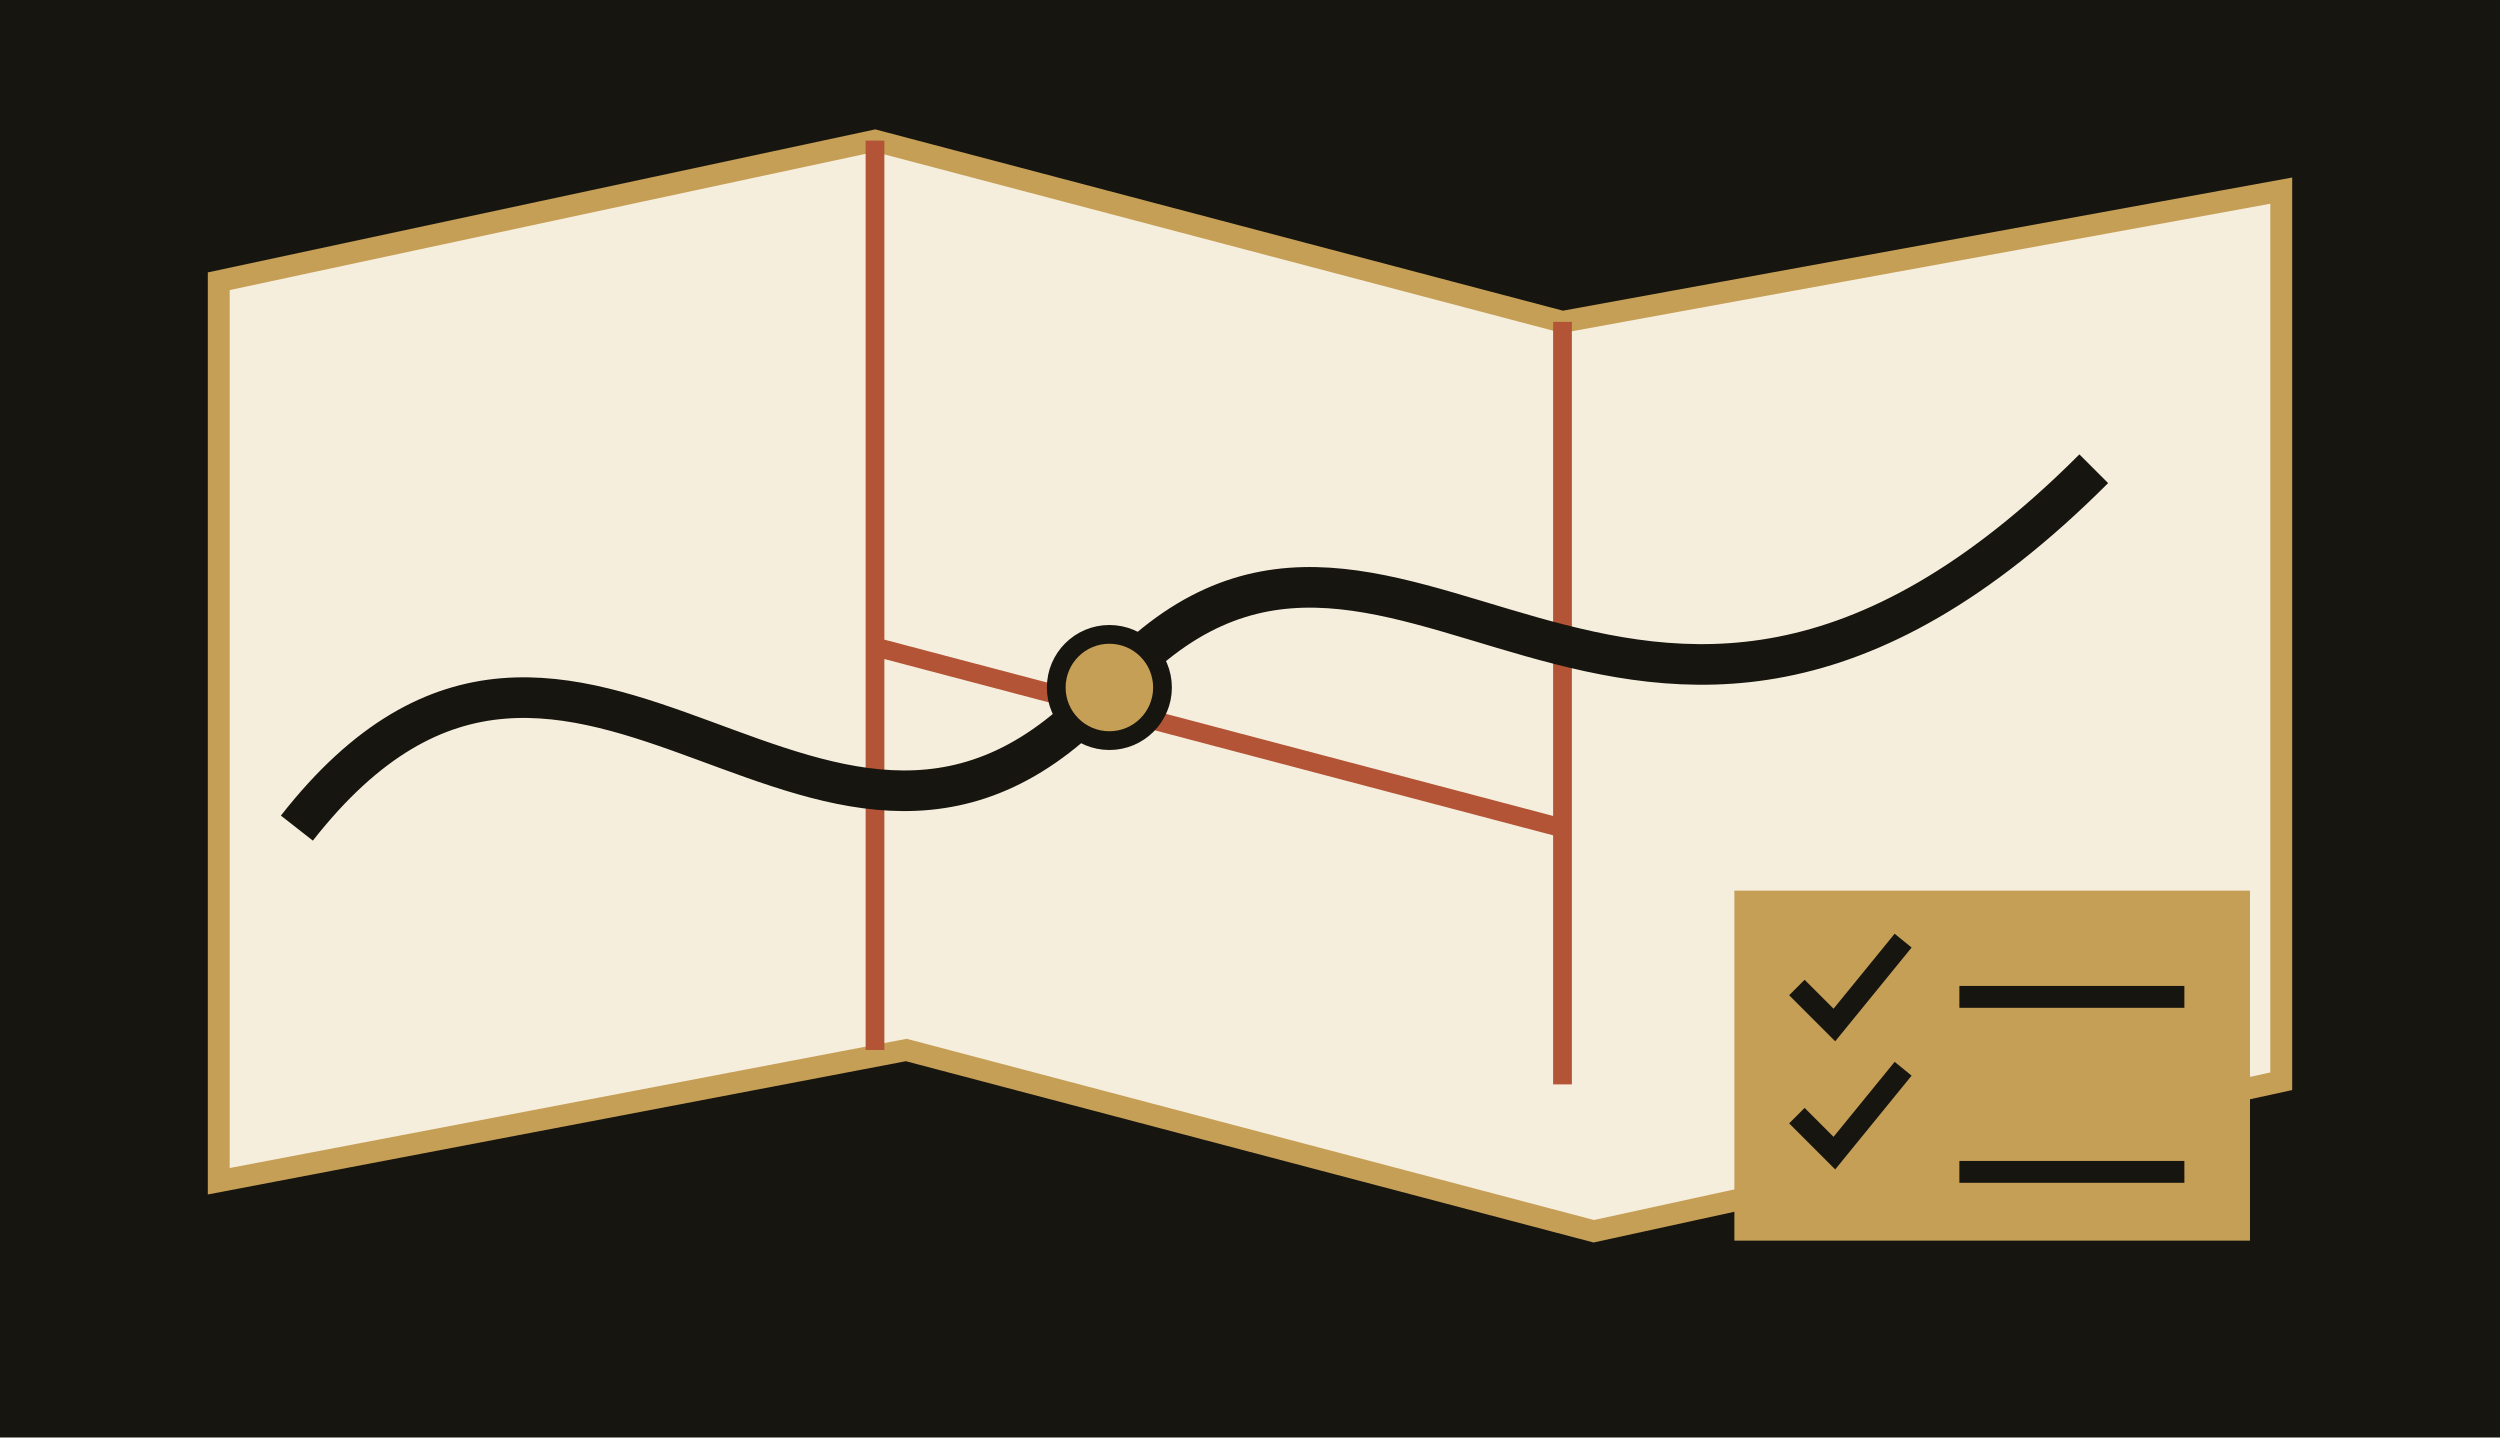
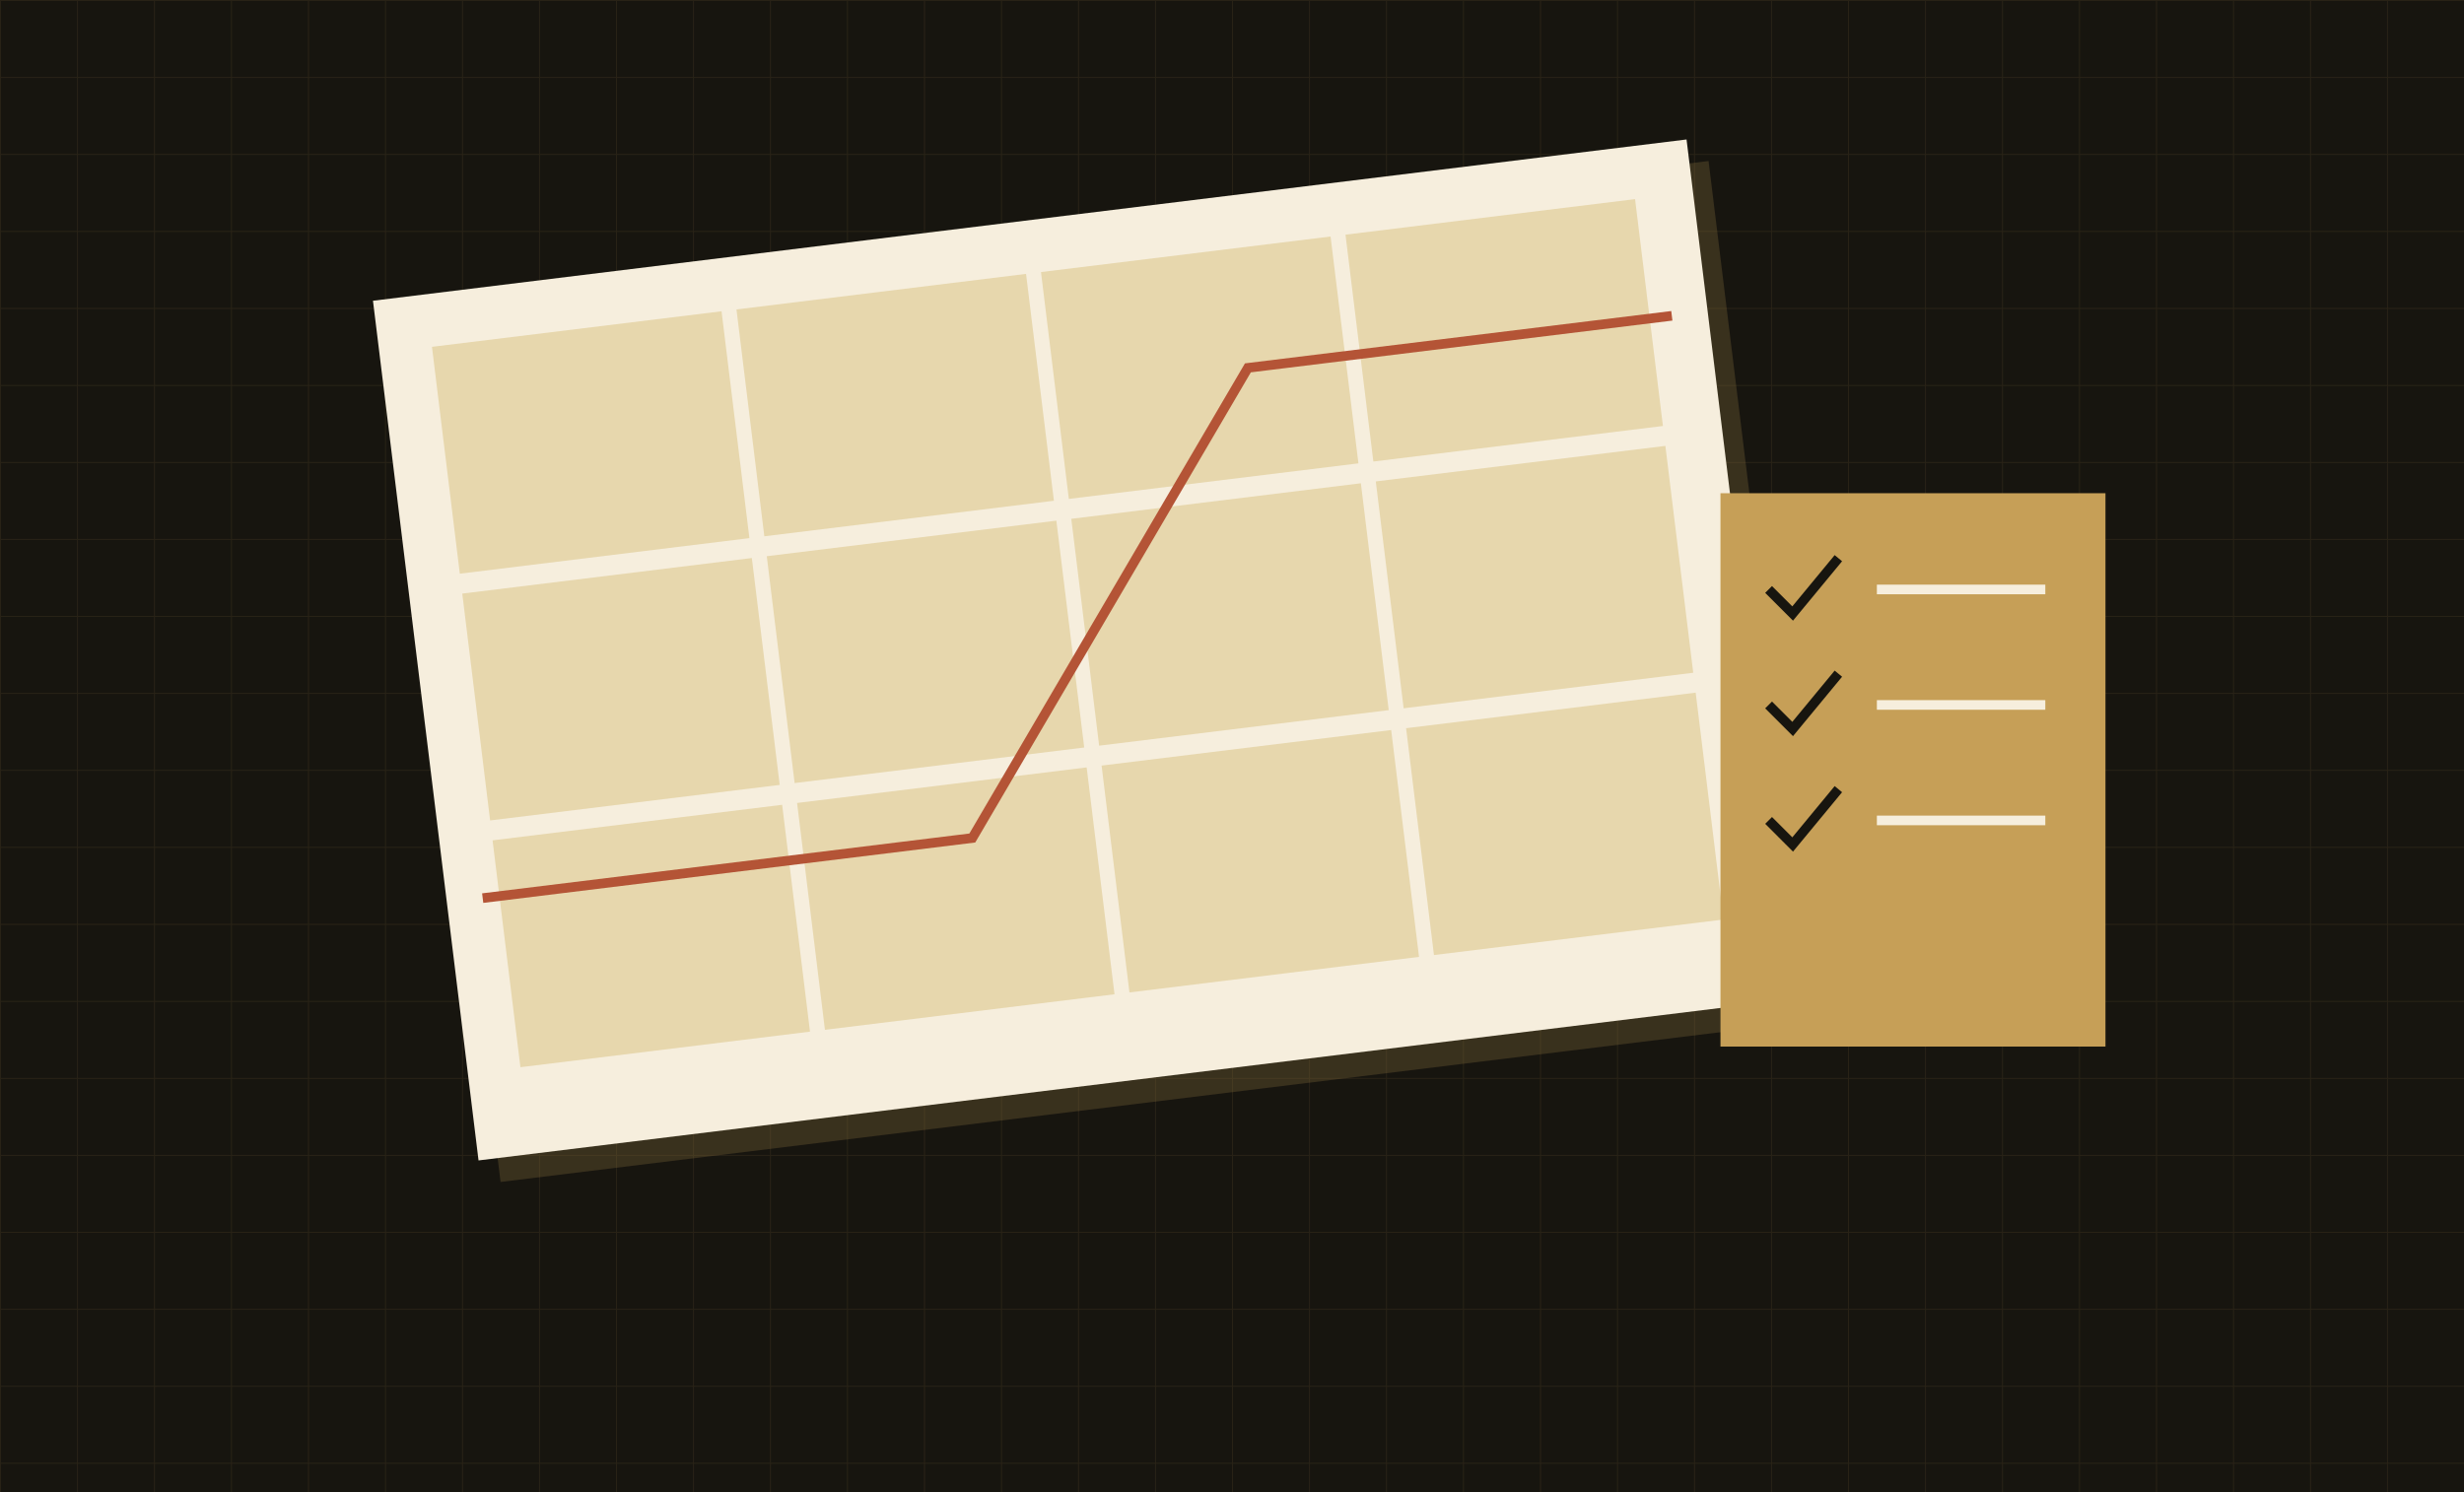
- <svg xmlns="http://www.w3.org/2000/svg" viewBox="0 0 800 460" role="img" aria-labelledby="title desc">
-   <rect width="800" height="460" fill="#17150f" />
-   <path d="M70 90 280 45l220 58 230-42v285l-220 48-220-58-220 42Z" fill="#f6eedd" stroke="#c69f57" stroke-width="7" />
-   <path d="M280 45v291m220-233v244m-220-140 220 58" fill="none" stroke="#b45436" stroke-width="6" />
-   <path d="M95 265c90-115 170 55 260-45s165 80 315-70" fill="none" stroke="#17150f" stroke-width="13" />
-   <circle cx="355" cy="220" r="17" fill="#c69f57" stroke="#17150f" stroke-width="6" />
-   <g transform="translate(555 285)">
-     <rect width="165" height="112" fill="#c69f57" />
-     <path d="m20 31 12 12 22-27m-34 56 12 12 22-27" fill="none" stroke="#17150f" stroke-width="7" />
-     <path d="M72 34h72M72 90h72" stroke="#17150f" stroke-width="7" />
+ <svg xmlns="http://www.w3.org/2000/svg" viewBox="160 0 1280 775" role="img" aria-labelledby="title desc">
+   <rect x="0" y="0" width="1800" height="800" fill="#17150f" />
+   <defs>
+     <pattern id="grid" width="40" height="40" patternUnits="userSpaceOnUse">
+       <path d="M40 0H0V40" fill="none" stroke="#c69f57" stroke-opacity=".10" stroke-width="1" />
+     </pattern>
+   </defs>
+   <rect x="0" y="0" width="1800" height="800" fill="url(#grid)" />
+   <g transform="translate(-190 0) scale(1.25)">
+     <g transform="translate(435 125) rotate(-7)">
+       <rect x="8" y="10" width="550" height="360" fill="#8b713e" opacity=".3" />
+       <rect x="0" y="0" width="550" height="360" fill="#f6eedd" />
+       <rect x="22.0" y="22.0" width="121.25" height="95.0" fill="#e7d7ad" />
+       <rect x="22.0" y="125.333" width="121.25" height="95.0" fill="#e7d7ad" />
+       <rect x="22.0" y="228.667" width="121.25" height="95.0" fill="#e7d7ad" />
+       <rect x="149.5" y="22.0" width="121.25" height="95.0" fill="#e7d7ad" />
+       <rect x="149.5" y="125.333" width="121.25" height="95.0" fill="#e7d7ad" />
+       <rect x="149.5" y="228.667" width="121.25" height="95.0" fill="#e7d7ad" />
+       <rect x="277.0" y="22.0" width="121.25" height="95.0" fill="#e7d7ad" />
+       <rect x="277.0" y="125.333" width="121.25" height="95.0" fill="#e7d7ad" />
+       <rect x="277.0" y="228.667" width="121.25" height="95.0" fill="#e7d7ad" />
+       <rect x="404.5" y="22.0" width="121.25" height="95.0" fill="#e7d7ad" />
+       <rect x="404.5" y="125.333" width="121.25" height="95.0" fill="#e7d7ad" />
+       <rect x="404.5" y="228.667" width="121.25" height="95.0" fill="#e7d7ad" />
+       <path d="M15 252L220.0 252 357.5 72.0 535 72.0" fill="none" stroke="#b45436" stroke-width="4" />
+     </g>
+     <rect x="995" y="205" width="160" height="230" fill="#c69f57" />
+     <path d="M1015 245l10 10 19-23" fill="none" stroke="#17150f" stroke-width="4" />
+     <path d="M1060 245L1130 245" fill="none" stroke="#f6eedd" stroke-width="4" />
+     <path d="M1015 293l10 10 19-23" fill="none" stroke="#17150f" stroke-width="4" />
+     <path d="M1060 293L1130 293" fill="none" stroke="#f6eedd" stroke-width="4" />
+     <path d="M1015 341l10 10 19-23" fill="none" stroke="#17150f" stroke-width="4" />
+     <path d="M1060 341L1130 341" fill="none" stroke="#f6eedd" stroke-width="4" />
  </g>
</svg>
